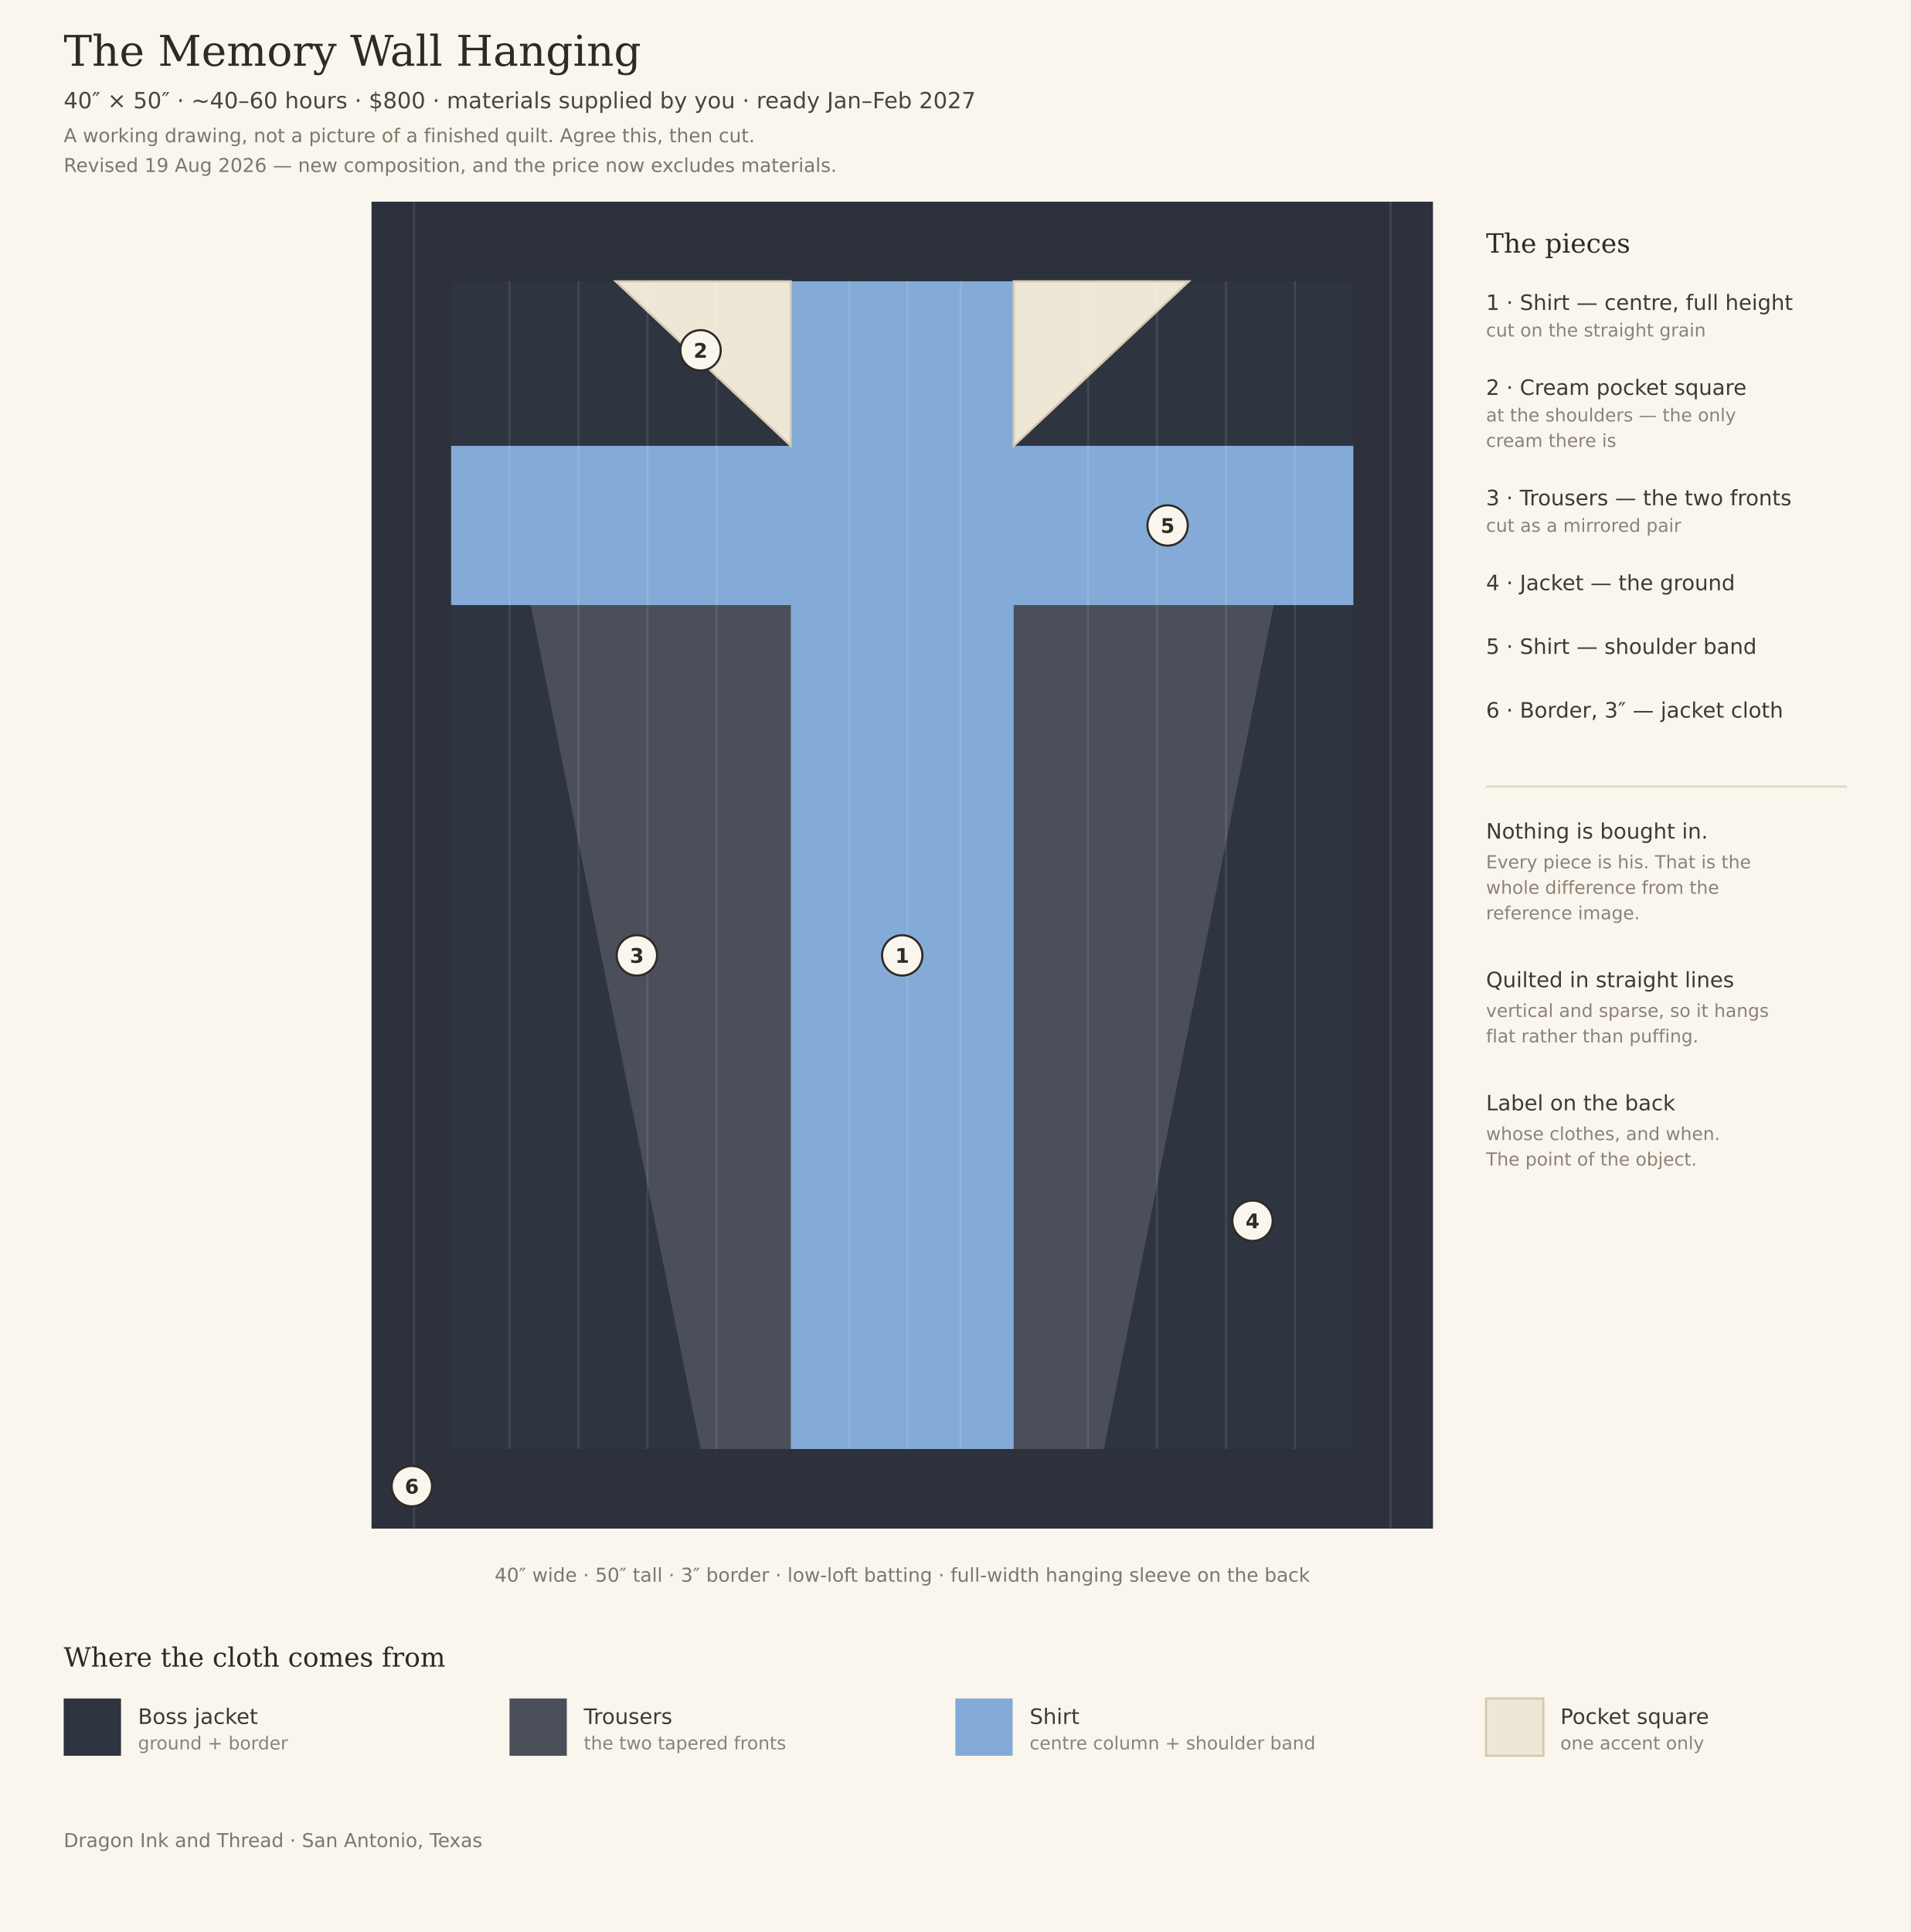
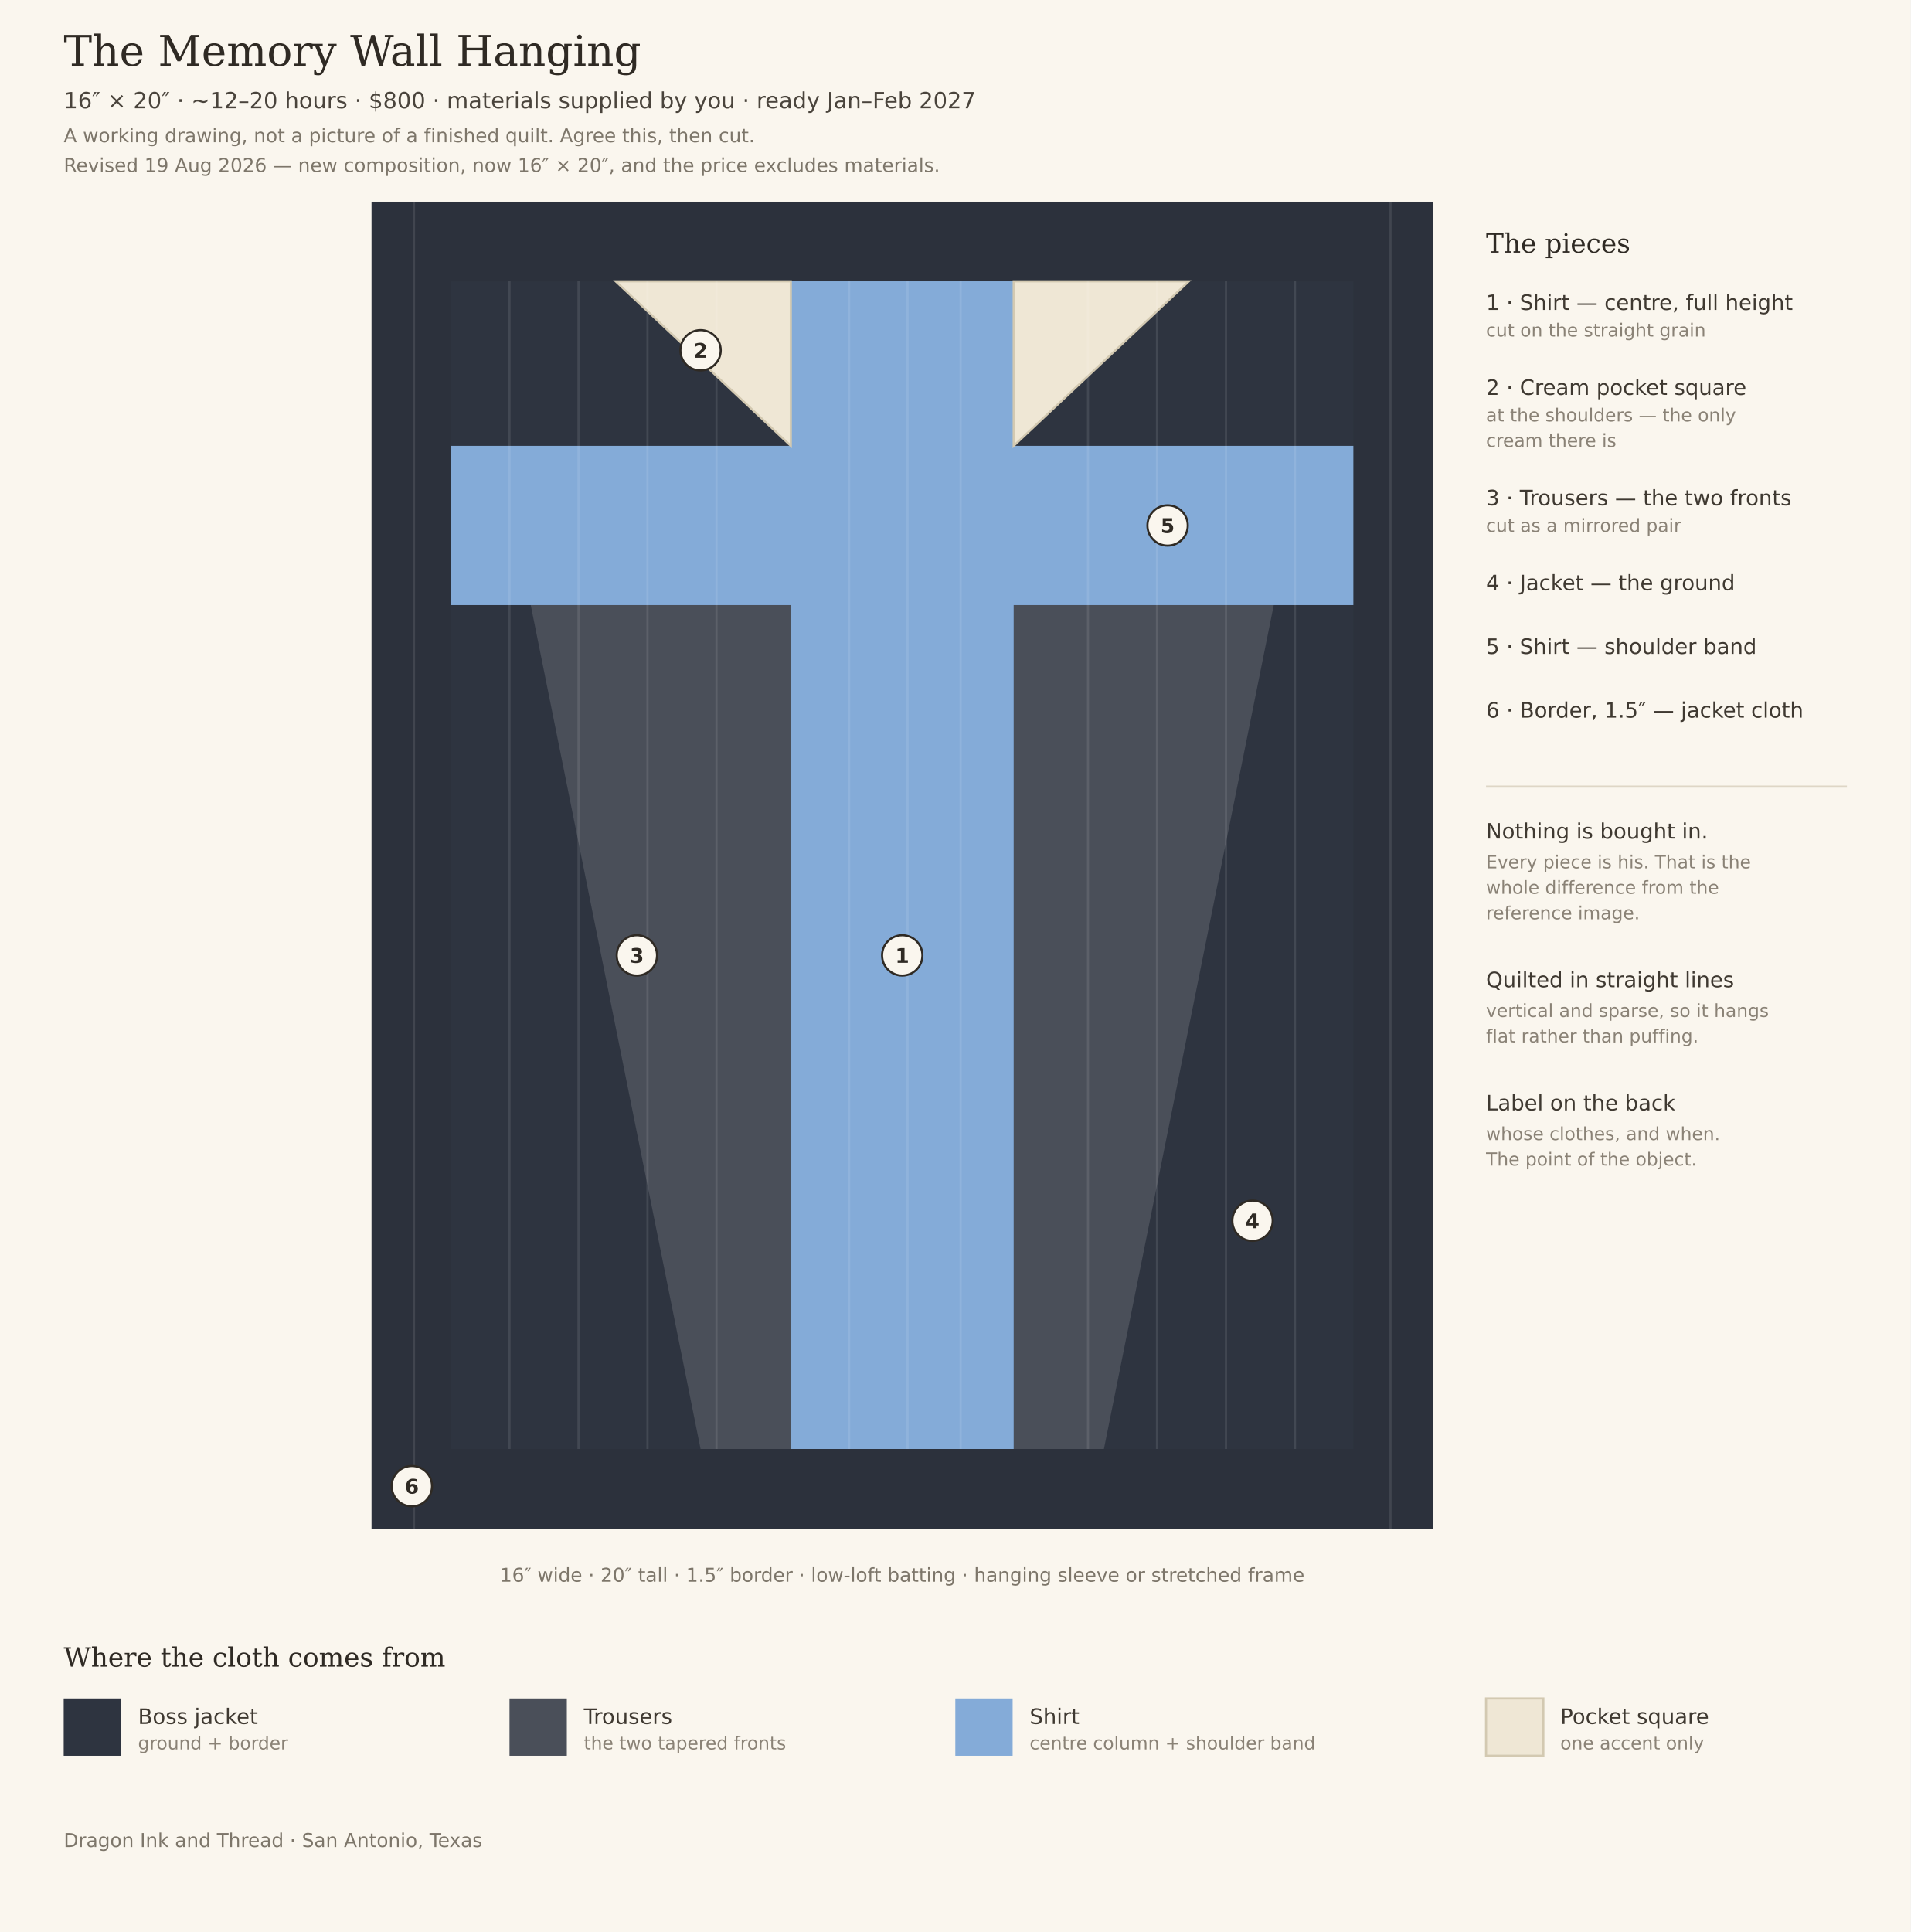
<svg xmlns="http://www.w3.org/2000/svg" width="1800" height="1820" viewBox="0 0 1800 1820">
  <defs>
    <style>
      .h1 { font-family: "DejaVu Serif", serif; fill: #2f2a24; font-size: 40px; }
      .h2 { font-family: "DejaVu Serif", serif; fill: #2f2a24; font-size: 25px; }
      .s  { font-family: "DejaVu Sans", sans-serif; fill: #4a443c; font-size: 21px; }
      .sm { font-family: "DejaVu Sans", sans-serif; fill: #7d766a; font-size: 18px; }
      .key{ font-family: "DejaVu Sans", sans-serif; fill: #3f3931; font-size: 20px; }
      .keysm { font-family: "DejaVu Sans", sans-serif; fill: #8a8276; font-size: 17px; }
      .num{ font-family: "DejaVu Sans", sans-serif; font-size: 19px; font-weight: bold; }
      .qline { stroke: #ffffff; stroke-opacity: .10; stroke-width: 2; }
    </style>
  </defs>
  <rect width="1800" height="1820" fill="#faf6ee" />
  <text class="h1" x="60" y="62">The Memory Wall Hanging</text>
-   <text class="s" x="60" y="102">40″ × 50″  ·  ~40–60 hours  ·  $800  ·  materials supplied by you  ·  ready Jan–Feb 2027</text>
+   <text class="s" x="60" y="102">16″ × 20″  ·  ~12–20 hours  ·  $800  ·  materials supplied by you  ·  ready Jan–Feb 2027</text>
  <text class="sm" x="60" y="134">A working drawing, not a picture of a finished quilt. Agree this, then cut.</text>
-   <text class="sm" x="60" y="162">Revised 19 Aug 2026 — new composition, and the price now excludes materials.</text>
+   <text class="sm" x="60" y="162">Revised 19 Aug 2026 — new composition, now 16″ × 20″, and the price excludes materials.</text>
  <rect x="350" y="190" width="1000" height="1250" fill="#2c313c" />
  <rect x="425" y="265" width="850" height="1100" fill="#2e3440" />
  <rect x="425" y="420" width="850" height="150" fill="#84abd8" />
  <polygon points="500,570 745,570 745,1365 660,1365" fill="#4a4f59" />
  <polygon points="1200,570 955,570 955,1365 1040,1365" fill="#4a4f59" />
  <rect x="745" y="265" width="210" height="1100" fill="#84abd8" />
  <polygon points="580,265 745,265 745,420" fill="#efe7d5" stroke="#d3c9b1" stroke-width="2" />
  <polygon points="1120,265 955,265 955,420" fill="#efe7d5" stroke="#d3c9b1" stroke-width="2" />
  <g class="qline">
    <line x1="480" y1="265" x2="480" y2="1365" />
    <line x1="545" y1="265" x2="545" y2="1365" />
    <line x1="610" y1="265" x2="610" y2="1365" />
    <line x1="675" y1="265" x2="675" y2="1365" />
    <line x1="800" y1="265" x2="800" y2="1365" />
    <line x1="855" y1="265" x2="855" y2="1365" />
    <line x1="905" y1="265" x2="905" y2="1365" />
    <line x1="1025" y1="265" x2="1025" y2="1365" />
    <line x1="1090" y1="265" x2="1090" y2="1365" />
    <line x1="1155" y1="265" x2="1155" y2="1365" />
    <line x1="1220" y1="265" x2="1220" y2="1365" />
    <line x1="390" y1="190" x2="390" y2="1440" />
    <line x1="1310" y1="190" x2="1310" y2="1440" />
  </g>
  <g>
    <g>
      <circle cx="850" cy="900" r="19" fill="#faf6ee" stroke="#2f2a24" stroke-width="2" />
      <text class="num" x="850" y="907" text-anchor="middle" fill="#2f2a24">1</text>
    </g>
    <g>
      <circle cx="660" cy="330" r="19" fill="#faf6ee" stroke="#2f2a24" stroke-width="2" />
      <text class="num" x="660" y="337" text-anchor="middle" fill="#2f2a24">2</text>
    </g>
    <g>
      <circle cx="600" cy="900" r="19" fill="#faf6ee" stroke="#2f2a24" stroke-width="2" />
      <text class="num" x="600" y="907" text-anchor="middle" fill="#2f2a24">3</text>
    </g>
    <g>
      <circle cx="1180" cy="1150" r="19" fill="#faf6ee" stroke="#2f2a24" stroke-width="2" />
      <text class="num" x="1180" y="1157" text-anchor="middle" fill="#2f2a24">4</text>
    </g>
    <g>
      <circle cx="1100" cy="495" r="19" fill="#faf6ee" stroke="#2f2a24" stroke-width="2" />
      <text class="num" x="1100" y="502" text-anchor="middle" fill="#2f2a24">5</text>
    </g>
    <g>
      <circle cx="388" cy="1400" r="19" fill="#faf6ee" stroke="#2f2a24" stroke-width="2" />
      <text class="num" x="388" y="1407" text-anchor="middle" fill="#2f2a24">6</text>
    </g>
  </g>
-   <text class="sm" x="850" y="1490" text-anchor="middle">40″ wide · 50″ tall · 3″ border · low-loft batting · full-width hanging sleeve on the back</text>
+   <text class="sm" x="850" y="1490" text-anchor="middle">16″ wide · 20″ tall · 1.5″ border · low-loft batting · hanging sleeve or stretched frame</text>
  <text class="h2" x="1400" y="238">The pieces</text>
  <g>
    <text class="key" x="1400" y="292">1 · Shirt — centre, full height</text>
    <text class="keysm" x="1400" y="317">cut on the straight grain</text>
    <text class="key" x="1400" y="372">2 · Cream pocket square</text>
    <text class="keysm" x="1400" y="397">at the shoulders — the only</text>
    <text class="keysm" x="1400" y="421">cream there is</text>
    <text class="key" x="1400" y="476">3 · Trousers — the two fronts</text>
    <text class="keysm" x="1400" y="501">cut as a mirrored pair</text>
    <text class="key" x="1400" y="556">4 · Jacket — the ground</text>
    <text class="key" x="1400" y="616">5 · Shirt — shoulder band</text>
-     <text class="key" x="1400" y="676">6 · Border, 3″ — jacket cloth</text>
+     <text class="key" x="1400" y="676">6 · Border, 1.5″ — jacket cloth</text>
  </g>
  <g>
    <rect x="1400" y="740" width="340" height="2" fill="#ded6c6" />
    <text class="key" x="1400" y="790">Nothing is bought in.</text>
    <text class="keysm" x="1400" y="818">Every piece is his. That is the</text>
    <text class="keysm" x="1400" y="842">whole difference from the</text>
    <text class="keysm" x="1400" y="866">reference image.</text>
    <text class="key" x="1400" y="930">Quilted in straight lines</text>
    <text class="keysm" x="1400" y="958">vertical and sparse, so it hangs</text>
    <text class="keysm" x="1400" y="982">flat rather than puffing.</text>
    <text class="key" x="1400" y="1046">Label on the back</text>
    <text class="keysm" x="1400" y="1074">whose clothes, and when.</text>
    <text class="keysm" x="1400" y="1098">The point of the object.</text>
  </g>
  <text class="h2" x="60" y="1570">Where the cloth comes from</text>
  <g>
    <rect x="60" y="1600" width="54" height="54" fill="#2e3440" />
    <text class="key" x="130" y="1624">Boss jacket</text>
    <text class="keysm" x="130" y="1648">ground + border</text>
    <rect x="480" y="1600" width="54" height="54" fill="#4a4f59" />
    <text class="key" x="550" y="1624">Trousers</text>
    <text class="keysm" x="550" y="1648">the two tapered fronts</text>
    <rect x="900" y="1600" width="54" height="54" fill="#84abd8" />
    <text class="key" x="970" y="1624">Shirt</text>
    <text class="keysm" x="970" y="1648">centre column + shoulder band</text>
    <rect x="1400" y="1600" width="54" height="54" fill="#efe7d5" stroke="#d3c9b1" stroke-width="2" />
    <text class="key" x="1470" y="1624">Pocket square</text>
    <text class="keysm" x="1470" y="1648">one accent only</text>
  </g>
  <text class="sm" x="60" y="1740">Dragon Ink and Thread · San Antonio, Texas</text>
</svg>
